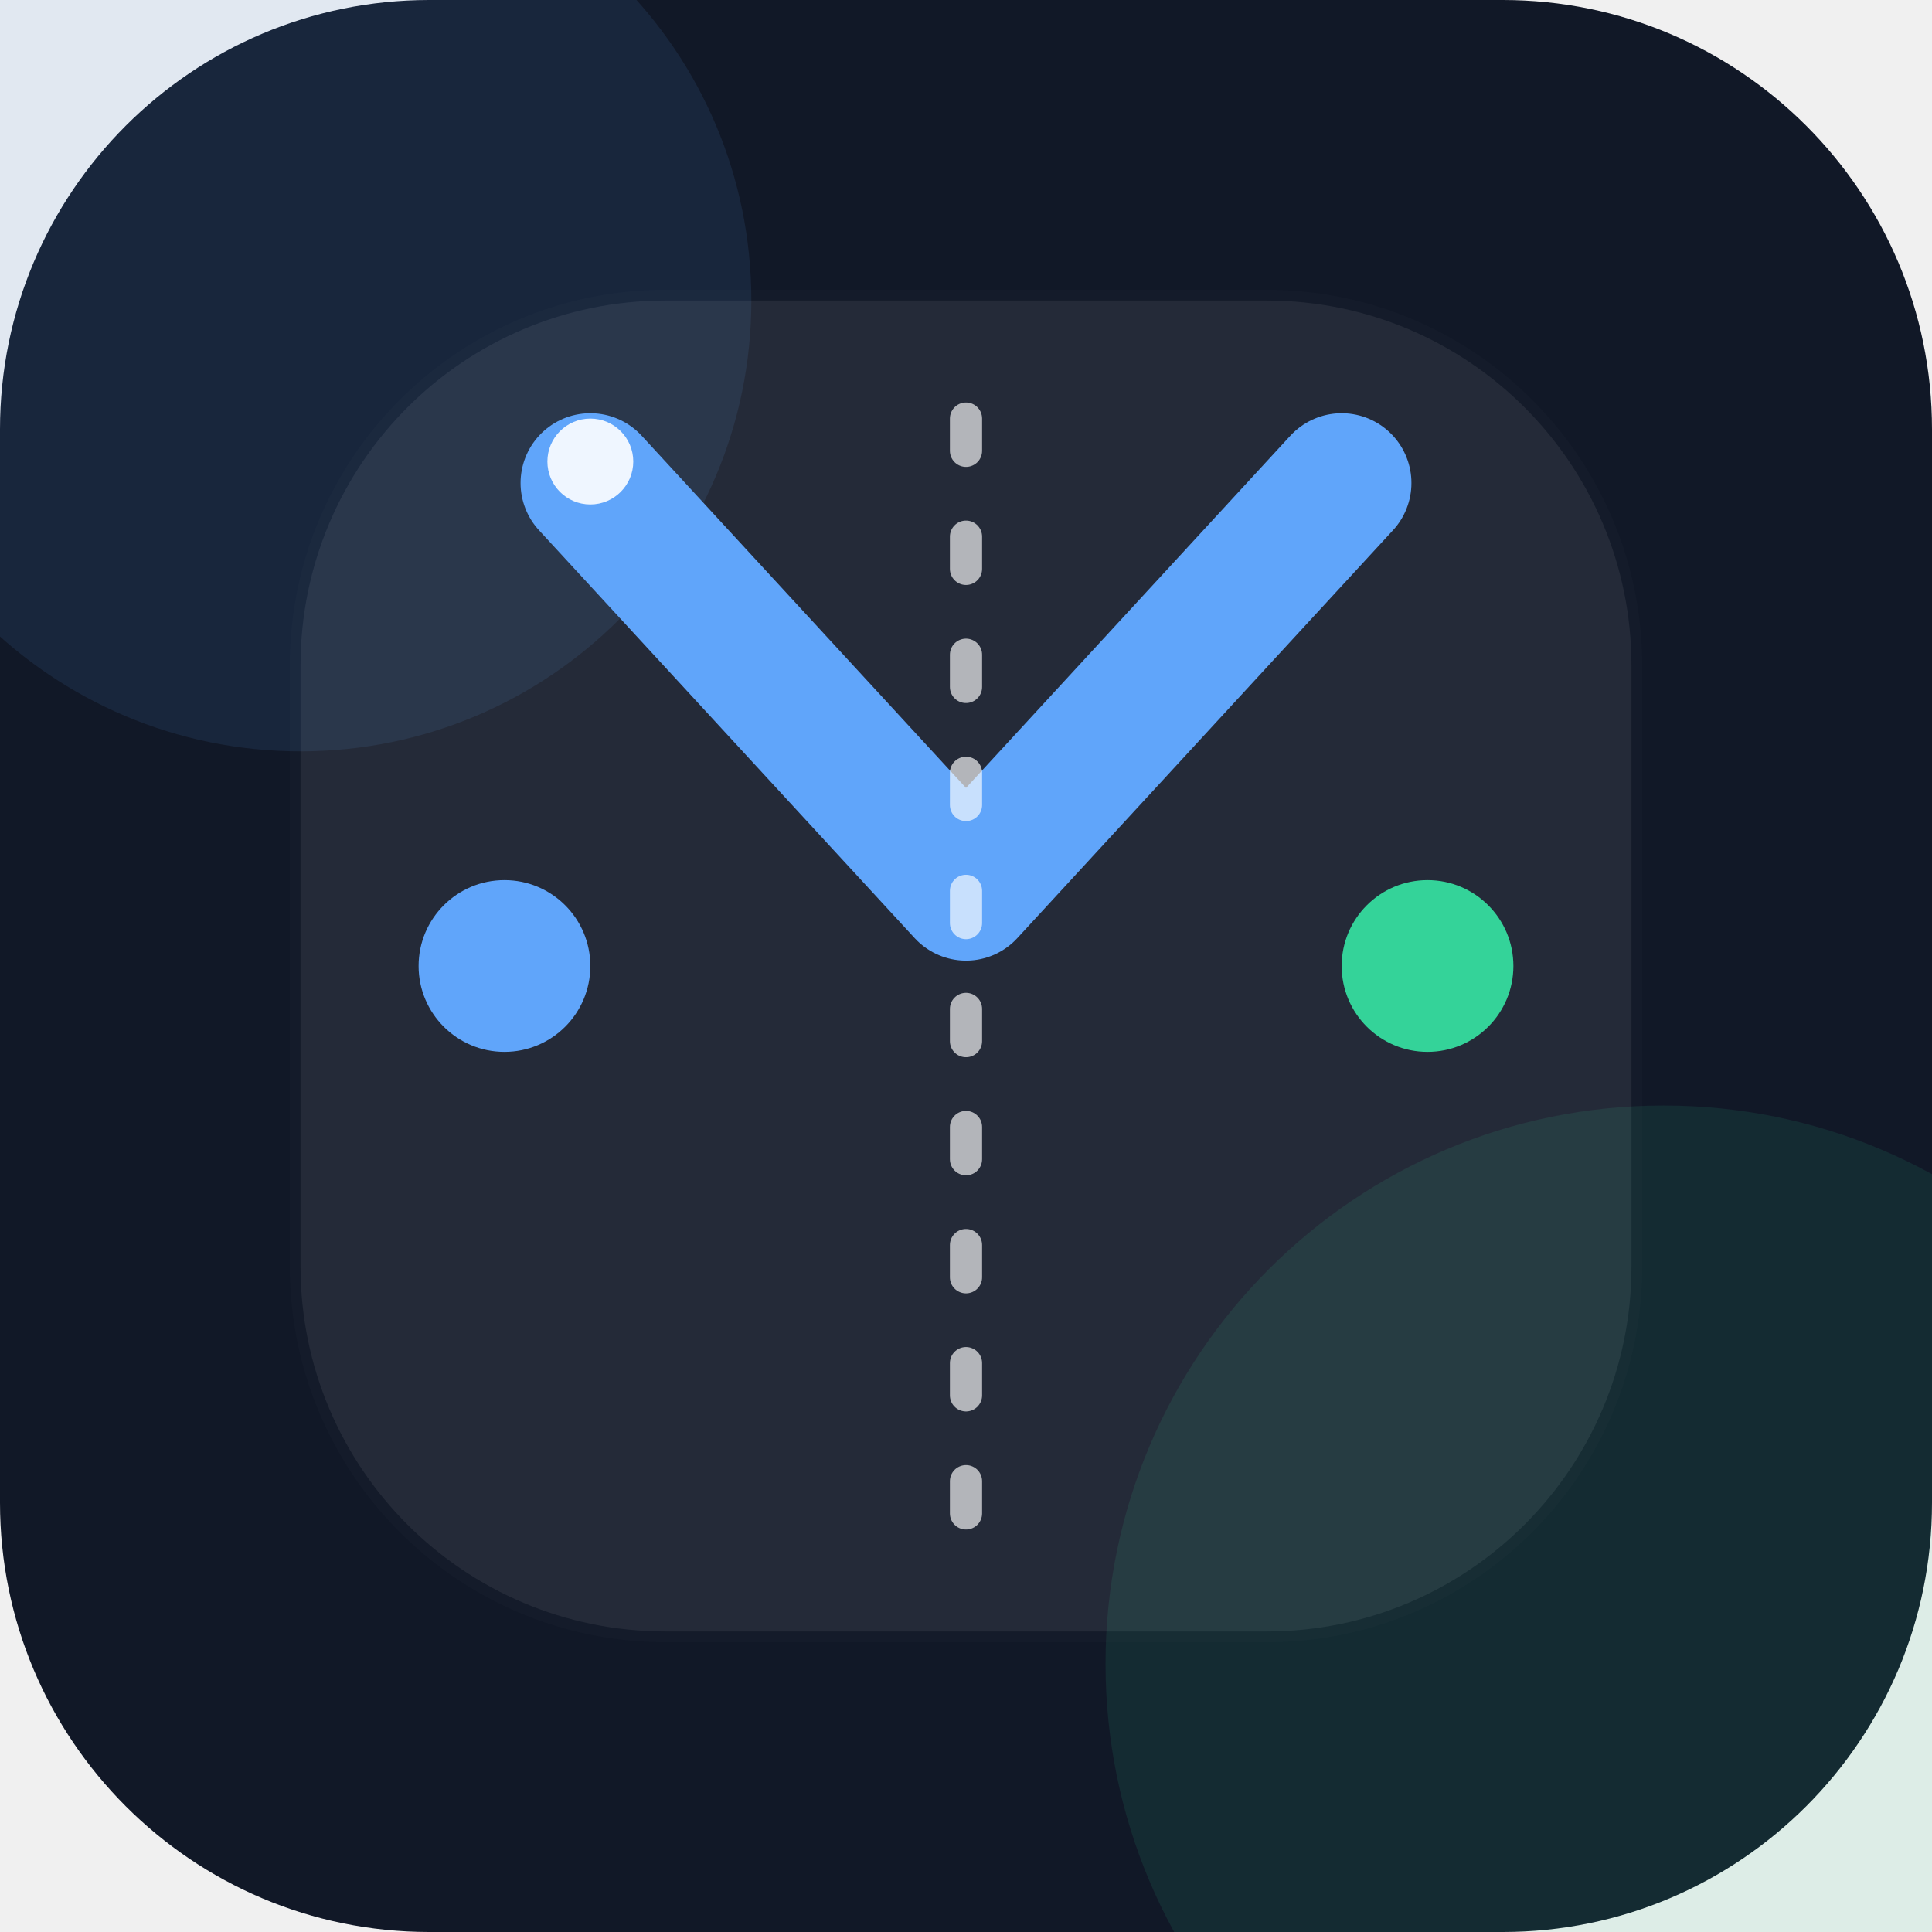
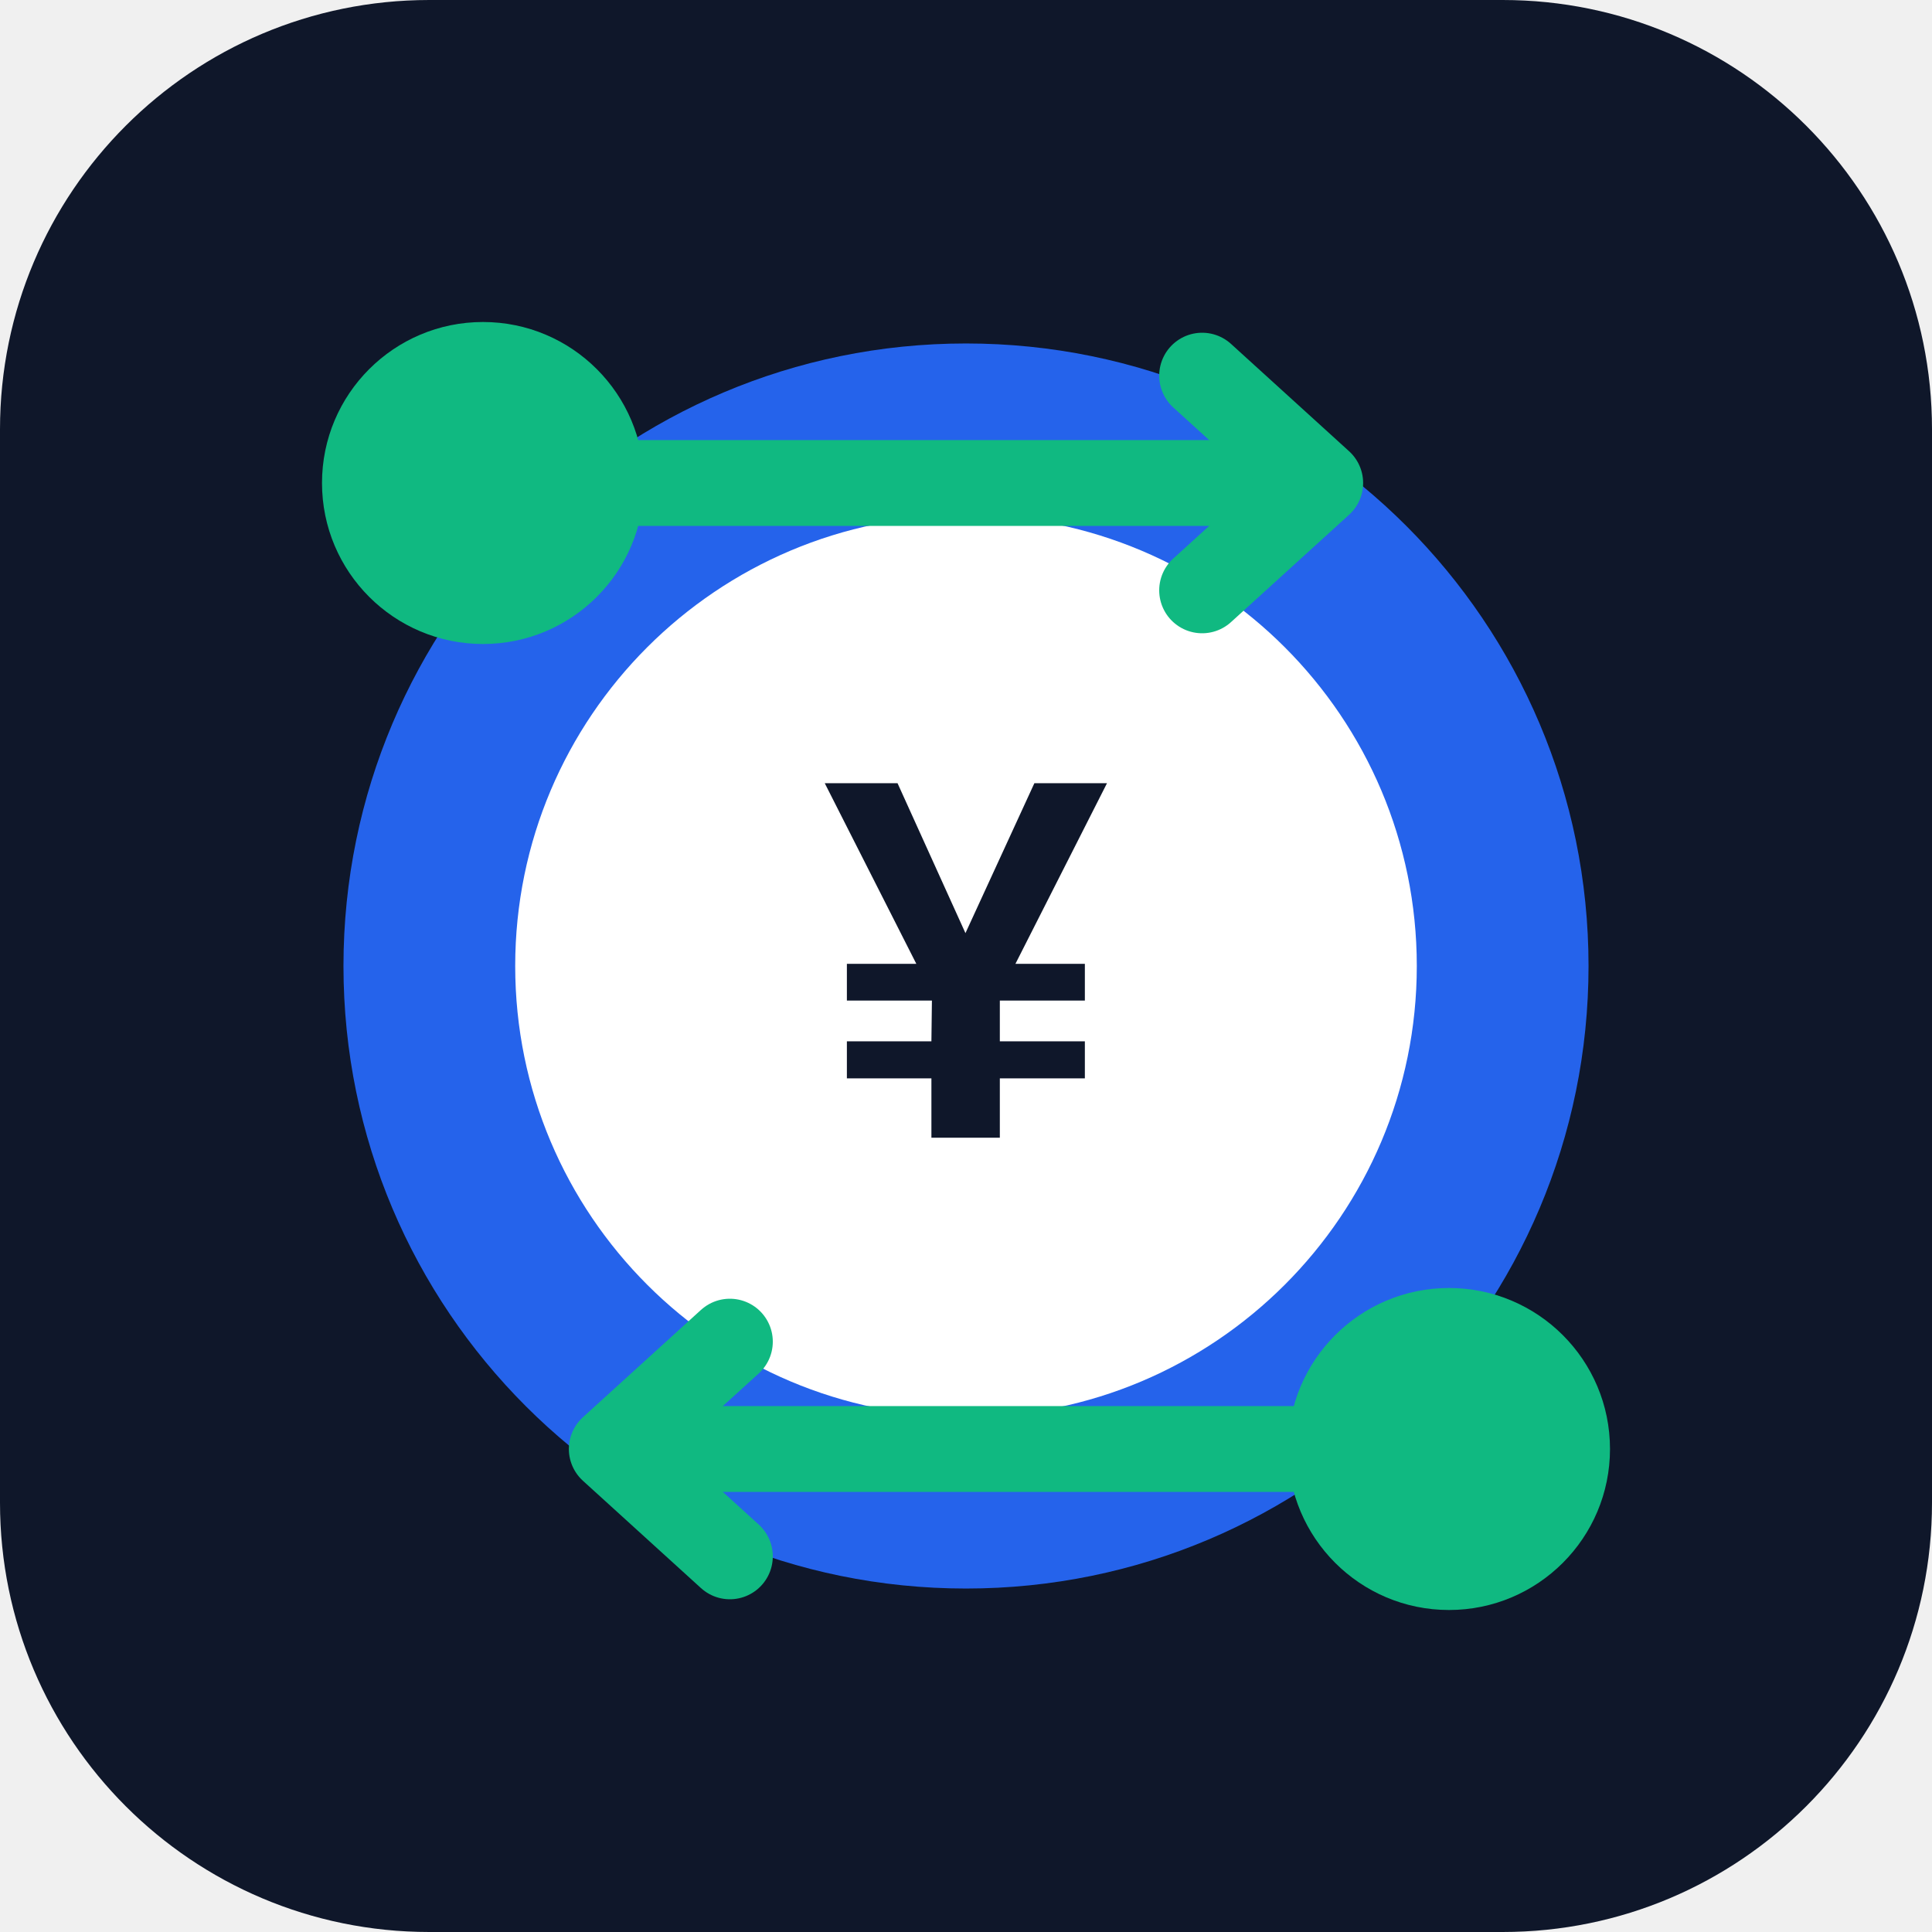
<svg xmlns="http://www.w3.org/2000/svg" width="180" height="180" viewBox="0 0 180 180">
-   <defs>
-     <linearGradient id="background" x1="20" y1="10" x2="160" y2="170">
-       <stop offset="0" stop-color="#111827" />
-       <stop offset="0.55" stop-color="#172554" />
-       <stop offset="1" stop-color="#064E3B" />
-     </linearGradient>
-     <linearGradient id="symbol" x1="48" y1="42" x2="132" y2="140">
-       <stop offset="0" stop-color="#60A5FA" />
-       <stop offset="0.5" stop-color="#22D3EE" />
-       <stop offset="1" stop-color="#34D399" />
-     </linearGradient>
-   </defs>
-   <rect width="180" height="180" rx="40" fill="url(#background)" />
-   <circle cx="28" cy="28" r="42" fill="#60A5FA" opacity="0.10" />
-   <circle cx="155" cy="155" r="52" fill="#34D399" opacity="0.10" />
-   <rect x="28" y="28" width="124" height="124" rx="34" fill="#FFFFFF" opacity="0.08" stroke="#FFFFFF" stroke-width="2" stroke-opacity="0.15" />
-   <circle cx="47" cy="90" r="8" fill="#60A5FA" />
-   <circle cx="133" cy="90" r="8" fill="#34D399" />
-   <g fill="none" stroke="url(#symbol)" stroke-width="13" stroke-linecap="round" stroke-linejoin="round">
-     <path d="M55 45 L90 83 L125 45" />
-     <path d="M90 83 L90 137" />
-     <path d="M60 91 L120 91" />
-     <path d="M60 111 L120 111" />
-   </g>
-   <path d="M90 39 L90 143" stroke="#FFFFFF" stroke-width="3" stroke-linecap="round" stroke-dasharray="3 8" opacity="0.65" />
-   <circle cx="55" cy="43" r="4" fill="#FFFFFF" opacity="0.9" />
+   <rect width="180" height="180" rx="40" fill="#0f172a" />
+   <circle cx="90" cy="90" r="58" fill="#2563eb" />
+   <circle cx="90" cy="90" r="42" fill="#ffffff" />
+   <text x="90" y="106" text-anchor="middle" font-family="Arial, sans-serif" font-size="48" font-weight="bold" fill="#0f172a">¥</text>
+   <circle cx="45" cy="45" r="15" fill="#10b981" />
+   <circle cx="135" cy="135" r="15" fill="#10b981" />
+   <path d="M57 45 H120" stroke="#10b981" stroke-width="8" stroke-linecap="round" />
+   <path d="M123 45 L112 35 M123 45 L112 55" stroke="#10b981" stroke-width="8" stroke-linecap="round" />
+   <path d="M123 135 H60" stroke="#10b981" stroke-width="8" stroke-linecap="round" />
+   <path d="M57 135 L68 125 M57 135 L68 145" stroke="#10b981" stroke-width="8" stroke-linecap="round" />
</svg>
